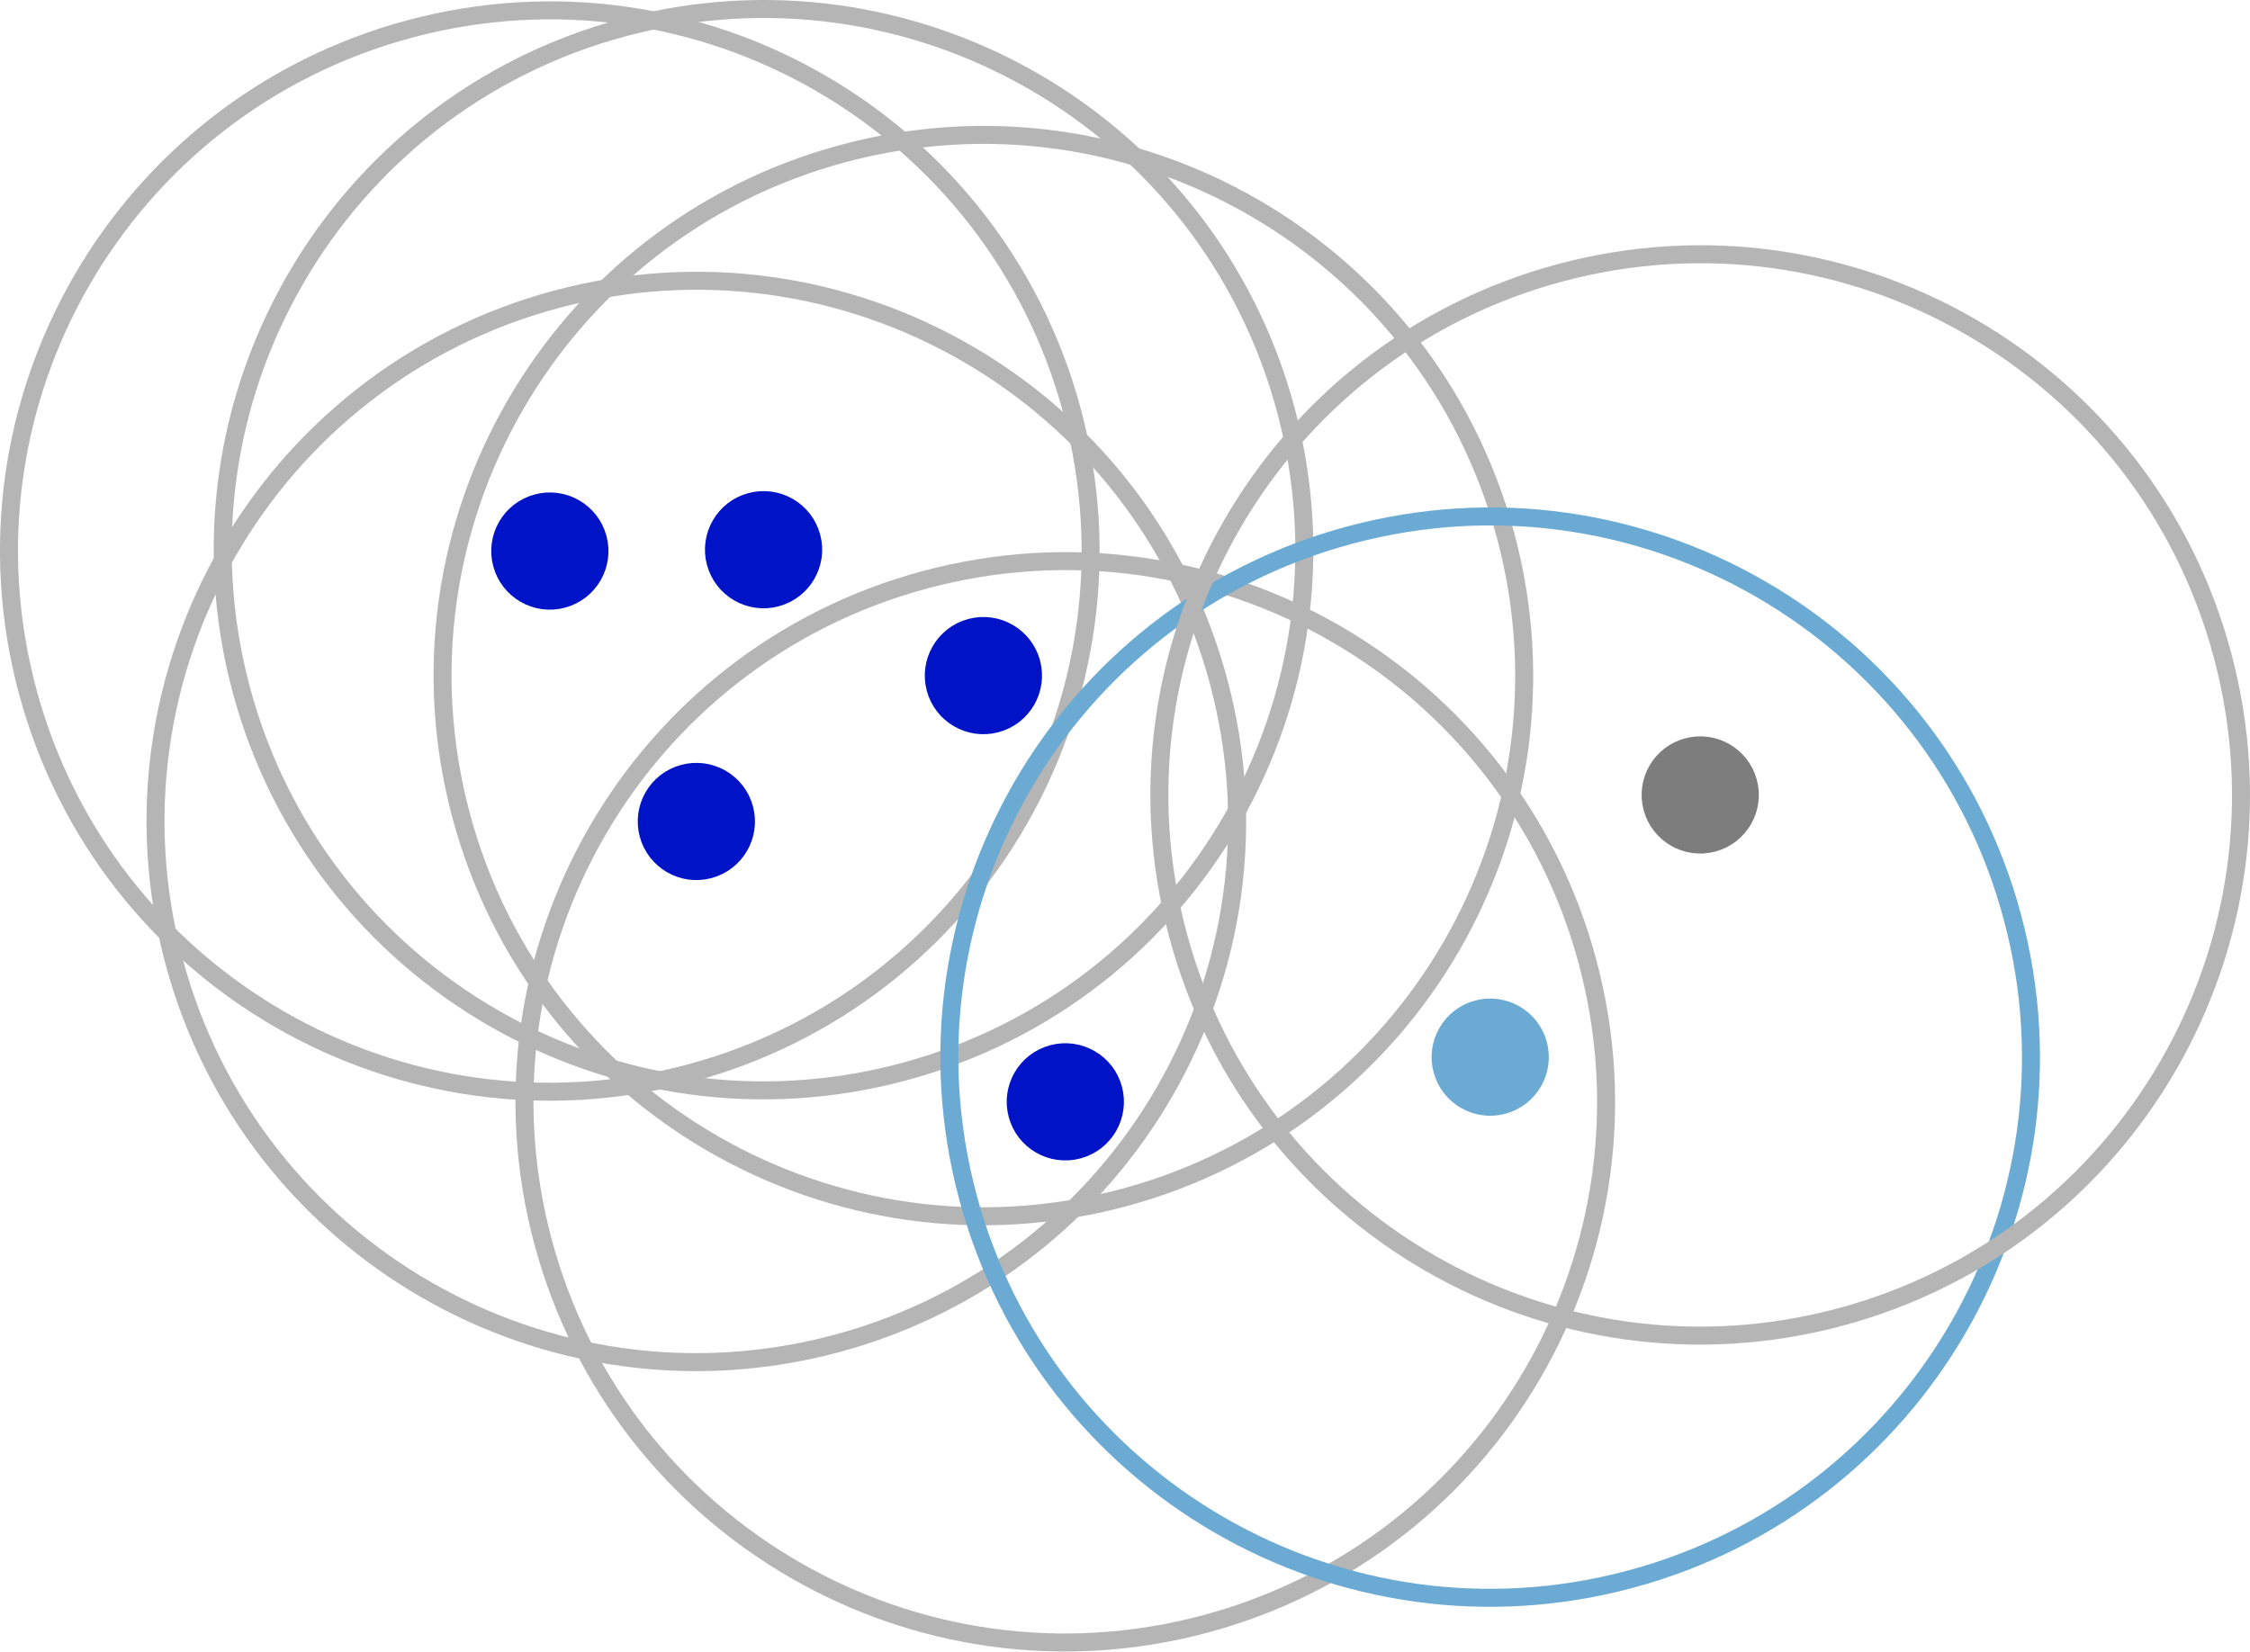
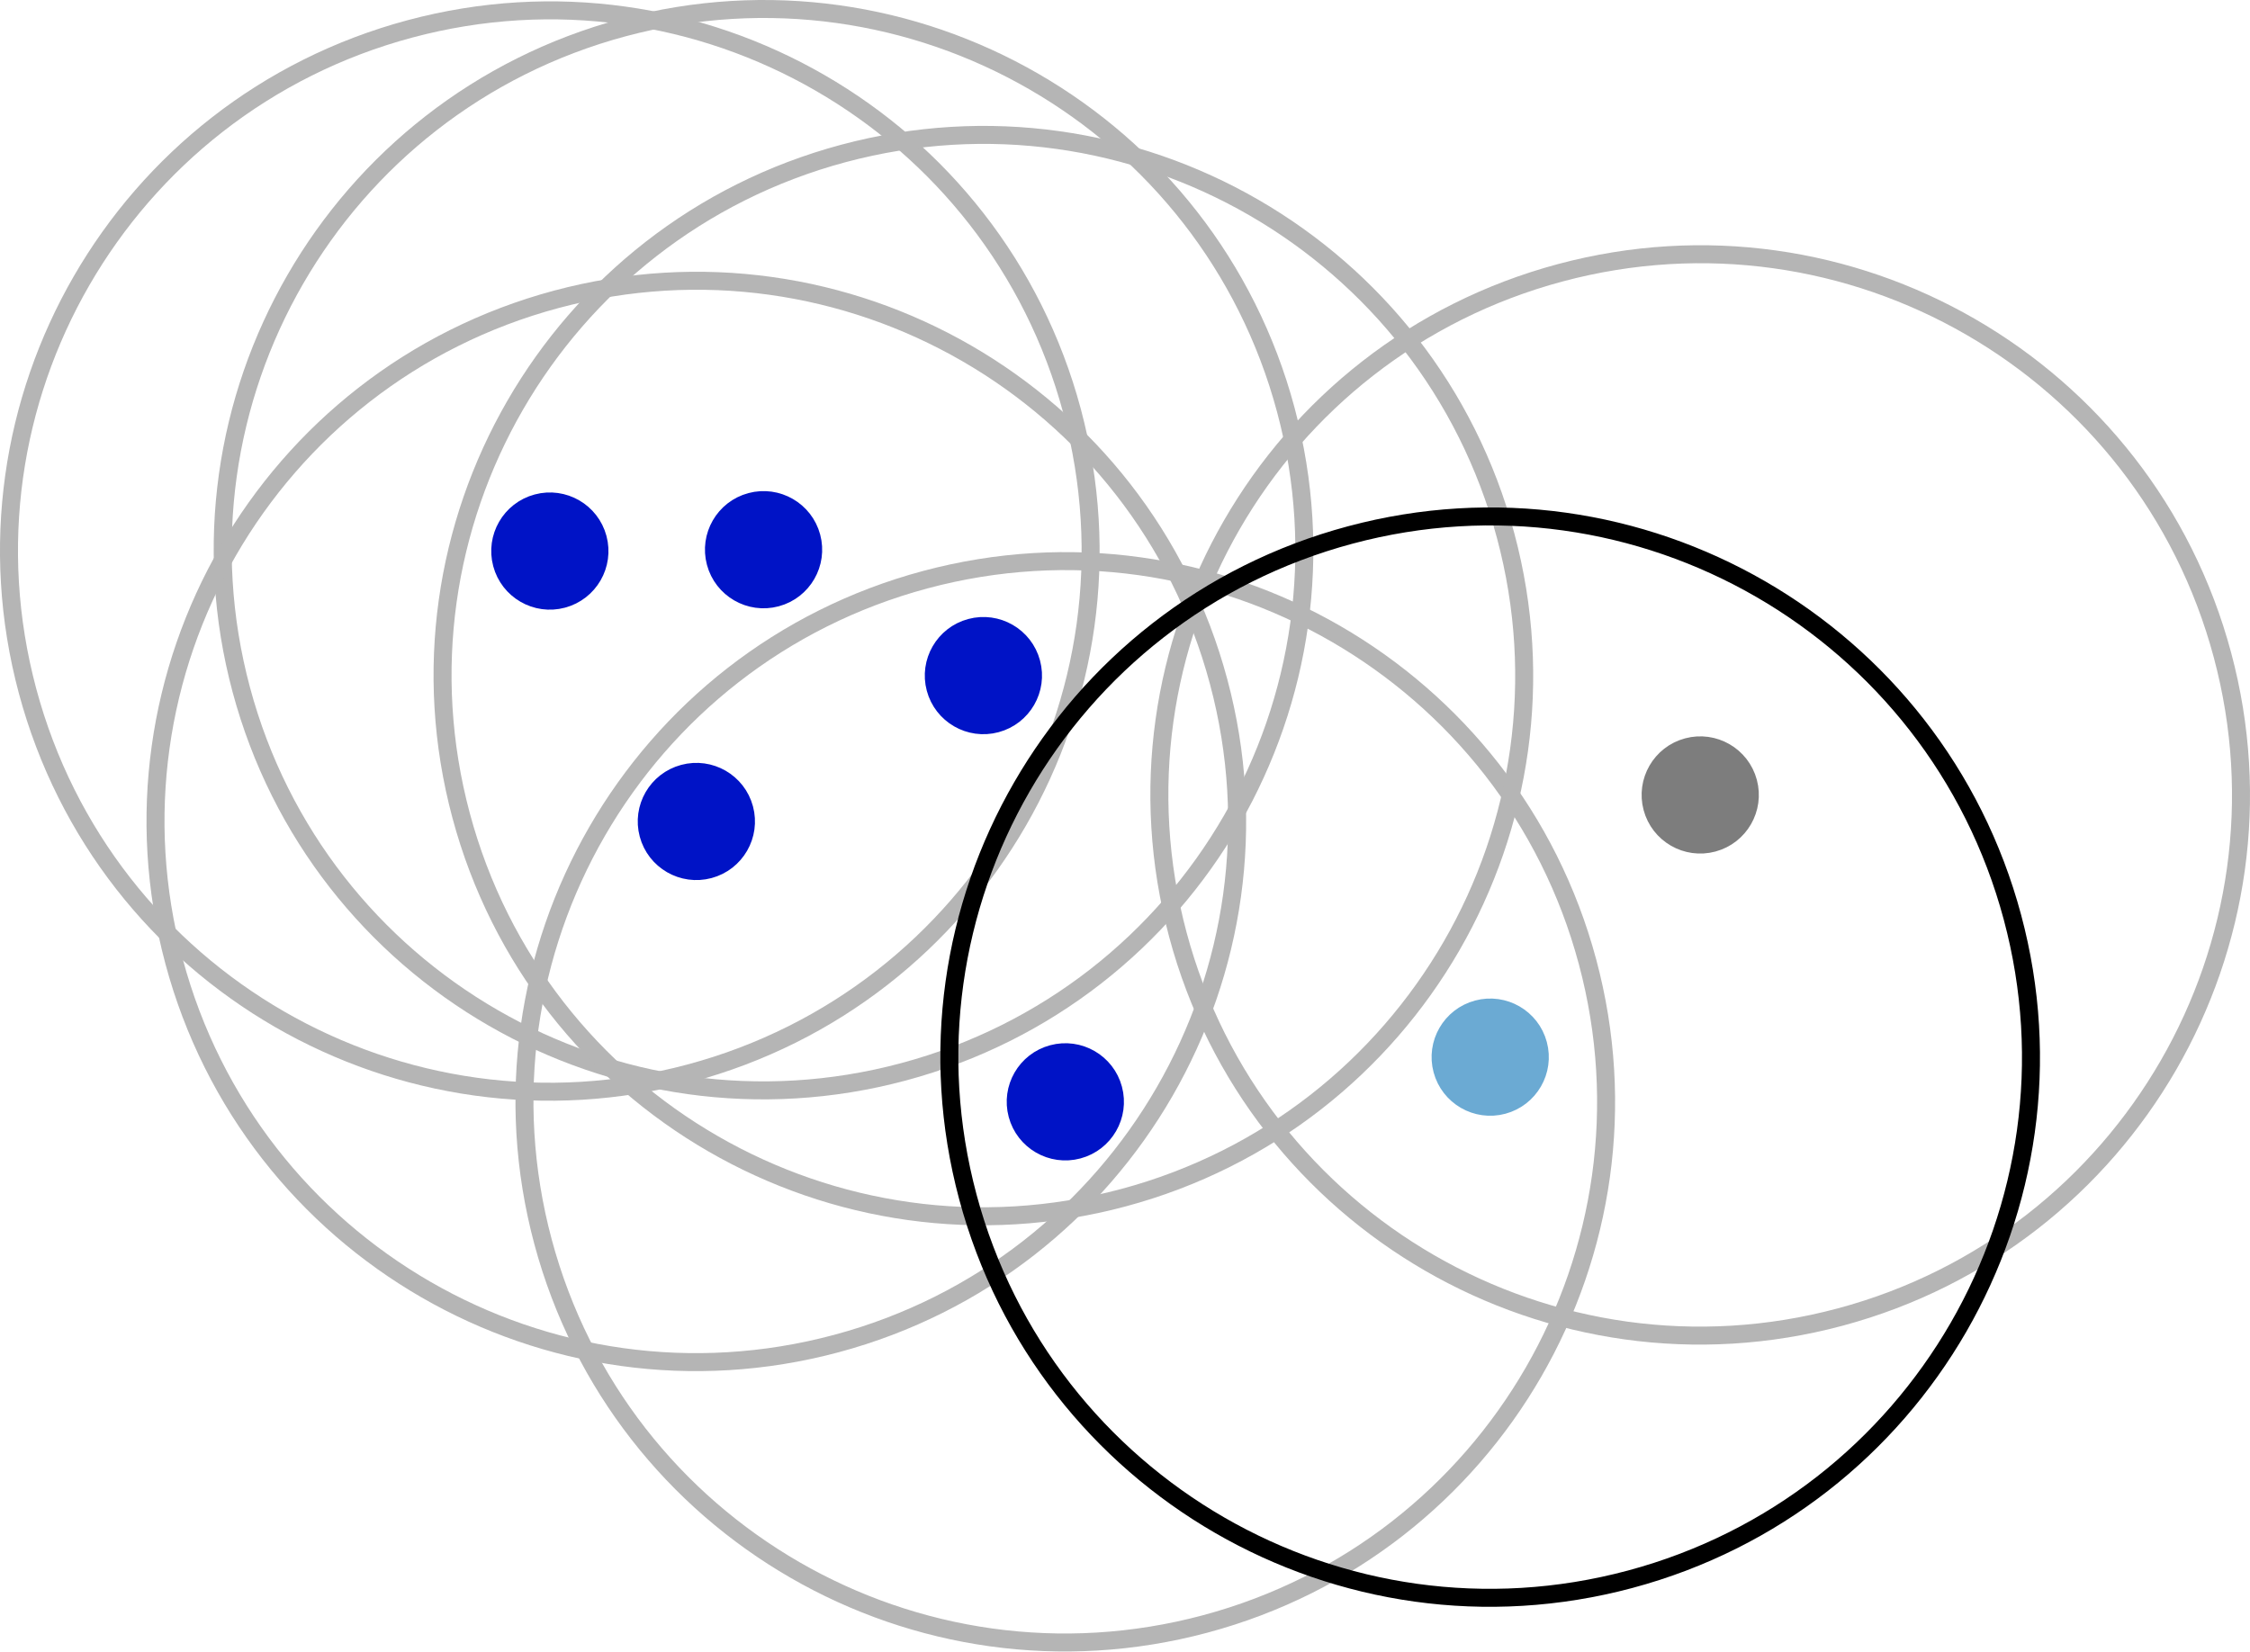
<svg xmlns="http://www.w3.org/2000/svg" width="52.94mm" height="38.867mm" viewBox="0 0 187.584 137.718" id="svg2" version="1.1">
  <defs id="defs4" />
  <g id="layer1" transform="translate(-52.82114,-699.5391)">
    <g id="g5227">
      <circle transform="matrix(-0.258819,-0.9659258,0.9659258,-0.258819,0,0)" r="4.286" cy="-68.023" cx="-801.113" id="path4136" style="fill:#0013c6;fill-opacity:1;stroke:#0013c6;stroke-width:1.2;stroke-linecap:round;stroke-linejoin:round;stroke-miterlimit:4;stroke-dasharray:none;stroke-opacity:1" />
      <circle transform="matrix(-0.258819,-0.9659258,0.9659258,-0.258819,0,0)" r="45.078" cy="-68.026" cx="-801.11" id="path4148" style="fill:none;fill-opacity:1;stroke:#b5b5b5;stroke-width:1.5;stroke-linecap:round;stroke-linejoin:round;stroke-miterlimit:4;stroke-dasharray:none;stroke-opacity:1" />
    </g>
    <g id="g5239" transform="translate(5.714282,-37.85714)">
      <circle transform="matrix(-0.258819,-0.9659258,0.9659258,-0.258819,0,0)" r="4.286" cy="-95.725" cx="-785.216" id="path4136-67" style="fill:#0013c6;fill-opacity:1;stroke:#0013c6;stroke-width:1.2;stroke-linecap:round;stroke-linejoin:round;stroke-miterlimit:4;stroke-dasharray:none;stroke-opacity:1" />
      <circle transform="matrix(-0.258819,-0.9659258,0.9659258,-0.258819,0,0)" r="45.078" cy="-95.728" cx="-785.214" id="path4148-5" style="fill:none;fill-opacity:1;stroke:#b5b5b5;stroke-width:1.5;stroke-linecap:round;stroke-linejoin:round;stroke-miterlimit:4;stroke-dasharray:none;stroke-opacity:1" />
    </g>
    <g id="g5223" transform="translate(-62.14286,-11.78571)">
      <circle transform="matrix(-0.258819,-0.9659258,0.9659258,-0.258819,0,0)" r="4.286" cy="-40.672" cx="-773.094" id="path4136-67-6" style="fill:#0013c6;fill-opacity:1;stroke:#0013c6;stroke-width:1.2;stroke-linecap:round;stroke-linejoin:round;stroke-miterlimit:4;stroke-dasharray:none;stroke-opacity:1" />
      <circle transform="matrix(-0.258819,-0.9659258,0.9659258,-0.258819,0,0)" r="45.078" cy="-40.675" cx="-773.092" id="path4148-5-5" style="fill:none;fill-opacity:1;stroke:#b5b5b5;stroke-width:1.5;stroke-linecap:round;stroke-linejoin:round;stroke-miterlimit:4;stroke-dasharray:none;stroke-opacity:1" />
    </g>
    <g id="g5235">
      <circle transform="matrix(-0.258819,-0.9659258,0.9659258,-0.258819,0,0)" r="4.286" cy="-65.421" cx="-765.013" id="path4136-67-9" style="fill:#0013c6;fill-opacity:1;stroke:#0013c6;stroke-width:1.2;stroke-linecap:round;stroke-linejoin:round;stroke-miterlimit:4;stroke-dasharray:none;stroke-opacity:1" />
      <circle transform="matrix(-0.258819,-0.9659258,0.9659258,-0.258819,0,0)" r="45.078" cy="-65.423" cx="-765.011" id="path4148-5-3" style="fill:none;fill-opacity:1;stroke:#b5b5b5;stroke-width:1.5;stroke-linecap:round;stroke-linejoin:round;stroke-miterlimit:4;stroke-dasharray:none;stroke-opacity:1" />
    </g>
    <g id="g5231">
      <circle transform="matrix(-0.258819,-0.9659258,0.9659258,-0.258819,0,0)" r="4.286" cy="-91.685" cx="-770.569" id="path4136-67-5" style="fill:#0013c6;fill-opacity:1;stroke:#0013c6;stroke-width:1.2;stroke-linecap:round;stroke-linejoin:round;stroke-miterlimit:4;stroke-dasharray:none;stroke-opacity:1" />
      <circle transform="matrix(-0.258819,-0.9659258,0.9659258,-0.258819,0,0)" r="45.078" cy="-91.687" cx="-770.566" id="path4148-5-2" style="fill:none;fill-opacity:1;stroke:#b5b5b5;stroke-width:1.5;stroke-linecap:round;stroke-linejoin:round;stroke-miterlimit:4;stroke-dasharray:none;stroke-opacity:1" />
    </g>
-     <g id="g5243">
-       <circle transform="matrix(-0.258819,-0.9659258,0.9659258,-0.258819,0,0)" r="4.286" cy="-32.843" cx="-806.682" id="path4136-6" style="fill:#6baad3;fill-opacity:1;stroke:#6baad3;stroke-width:1.2;stroke-linecap:round;stroke-linejoin:round;stroke-miterlimit:4;stroke-dasharray:none;stroke-opacity:1" />
-       <circle transform="matrix(-0.258819,-0.9659258,0.9659258,-0.258819,0,0)" r="45.078" cy="-32.846" cx="-806.679" id="path4148-1" style="fill:none;fill-opacity:1;stroke:#6baad3;stroke-width:1.5;stroke-linecap:round;stroke-linejoin:round;stroke-miterlimit:4;stroke-dasharray:none;stroke-opacity:1" />
-     </g>
+     <circle style="fill:#6baad3;fill-opacity:1;stroke:#6baad3;stroke-width:1.2;stroke-linecap:round;stroke-linejoin:round;stroke-miterlimit:4;stroke-dasharray:none;stroke-opacity:1" id="path4136-6" cx="-806.682" cy="-32.843" r="4.286" transform="matrix(-0.258819,-0.9659258,0.9659258,-0.258819,0,0)" />
    <circle style="fill:#7d7d7d;fill-opacity:1;stroke:#7d7d7d;stroke-width:1.2;stroke-linecap:round;stroke-linejoin:round;stroke-miterlimit:4;stroke-dasharray:none;stroke-opacity:1" id="path4136-67-9-4" cx="-790.094" cy="-10.271" r="4.286" transform="matrix(-0.258819,-0.9659258,0.9659258,-0.258819,0,0)" />
    <circle style="fill:none;fill-opacity:1;stroke:#b5b5b5;stroke-width:1.5;stroke-linecap:round;stroke-linejoin:round;stroke-miterlimit:4;stroke-dasharray:none;stroke-opacity:1" id="path4148-5-3-7" cx="-790.091" cy="-10.274" r="45.078" transform="matrix(-0.258819,-0.9659258,0.9659258,-0.258819,0,0)" />
+     <circle style="fill:none;fill-opacity:1;stroke:#000000;stroke-width:1.5;stroke-linecap:round;stroke-linejoin:round;stroke-miterlimit:4;stroke-dasharray:none;stroke-opacity:1" id="path4148-1" cx="-806.679" cy="-32.846" r="45.078" transform="matrix(-0.258819,-0.9659258,0.9659258,-0.258819,0,0)" />
  </g>
</svg>
